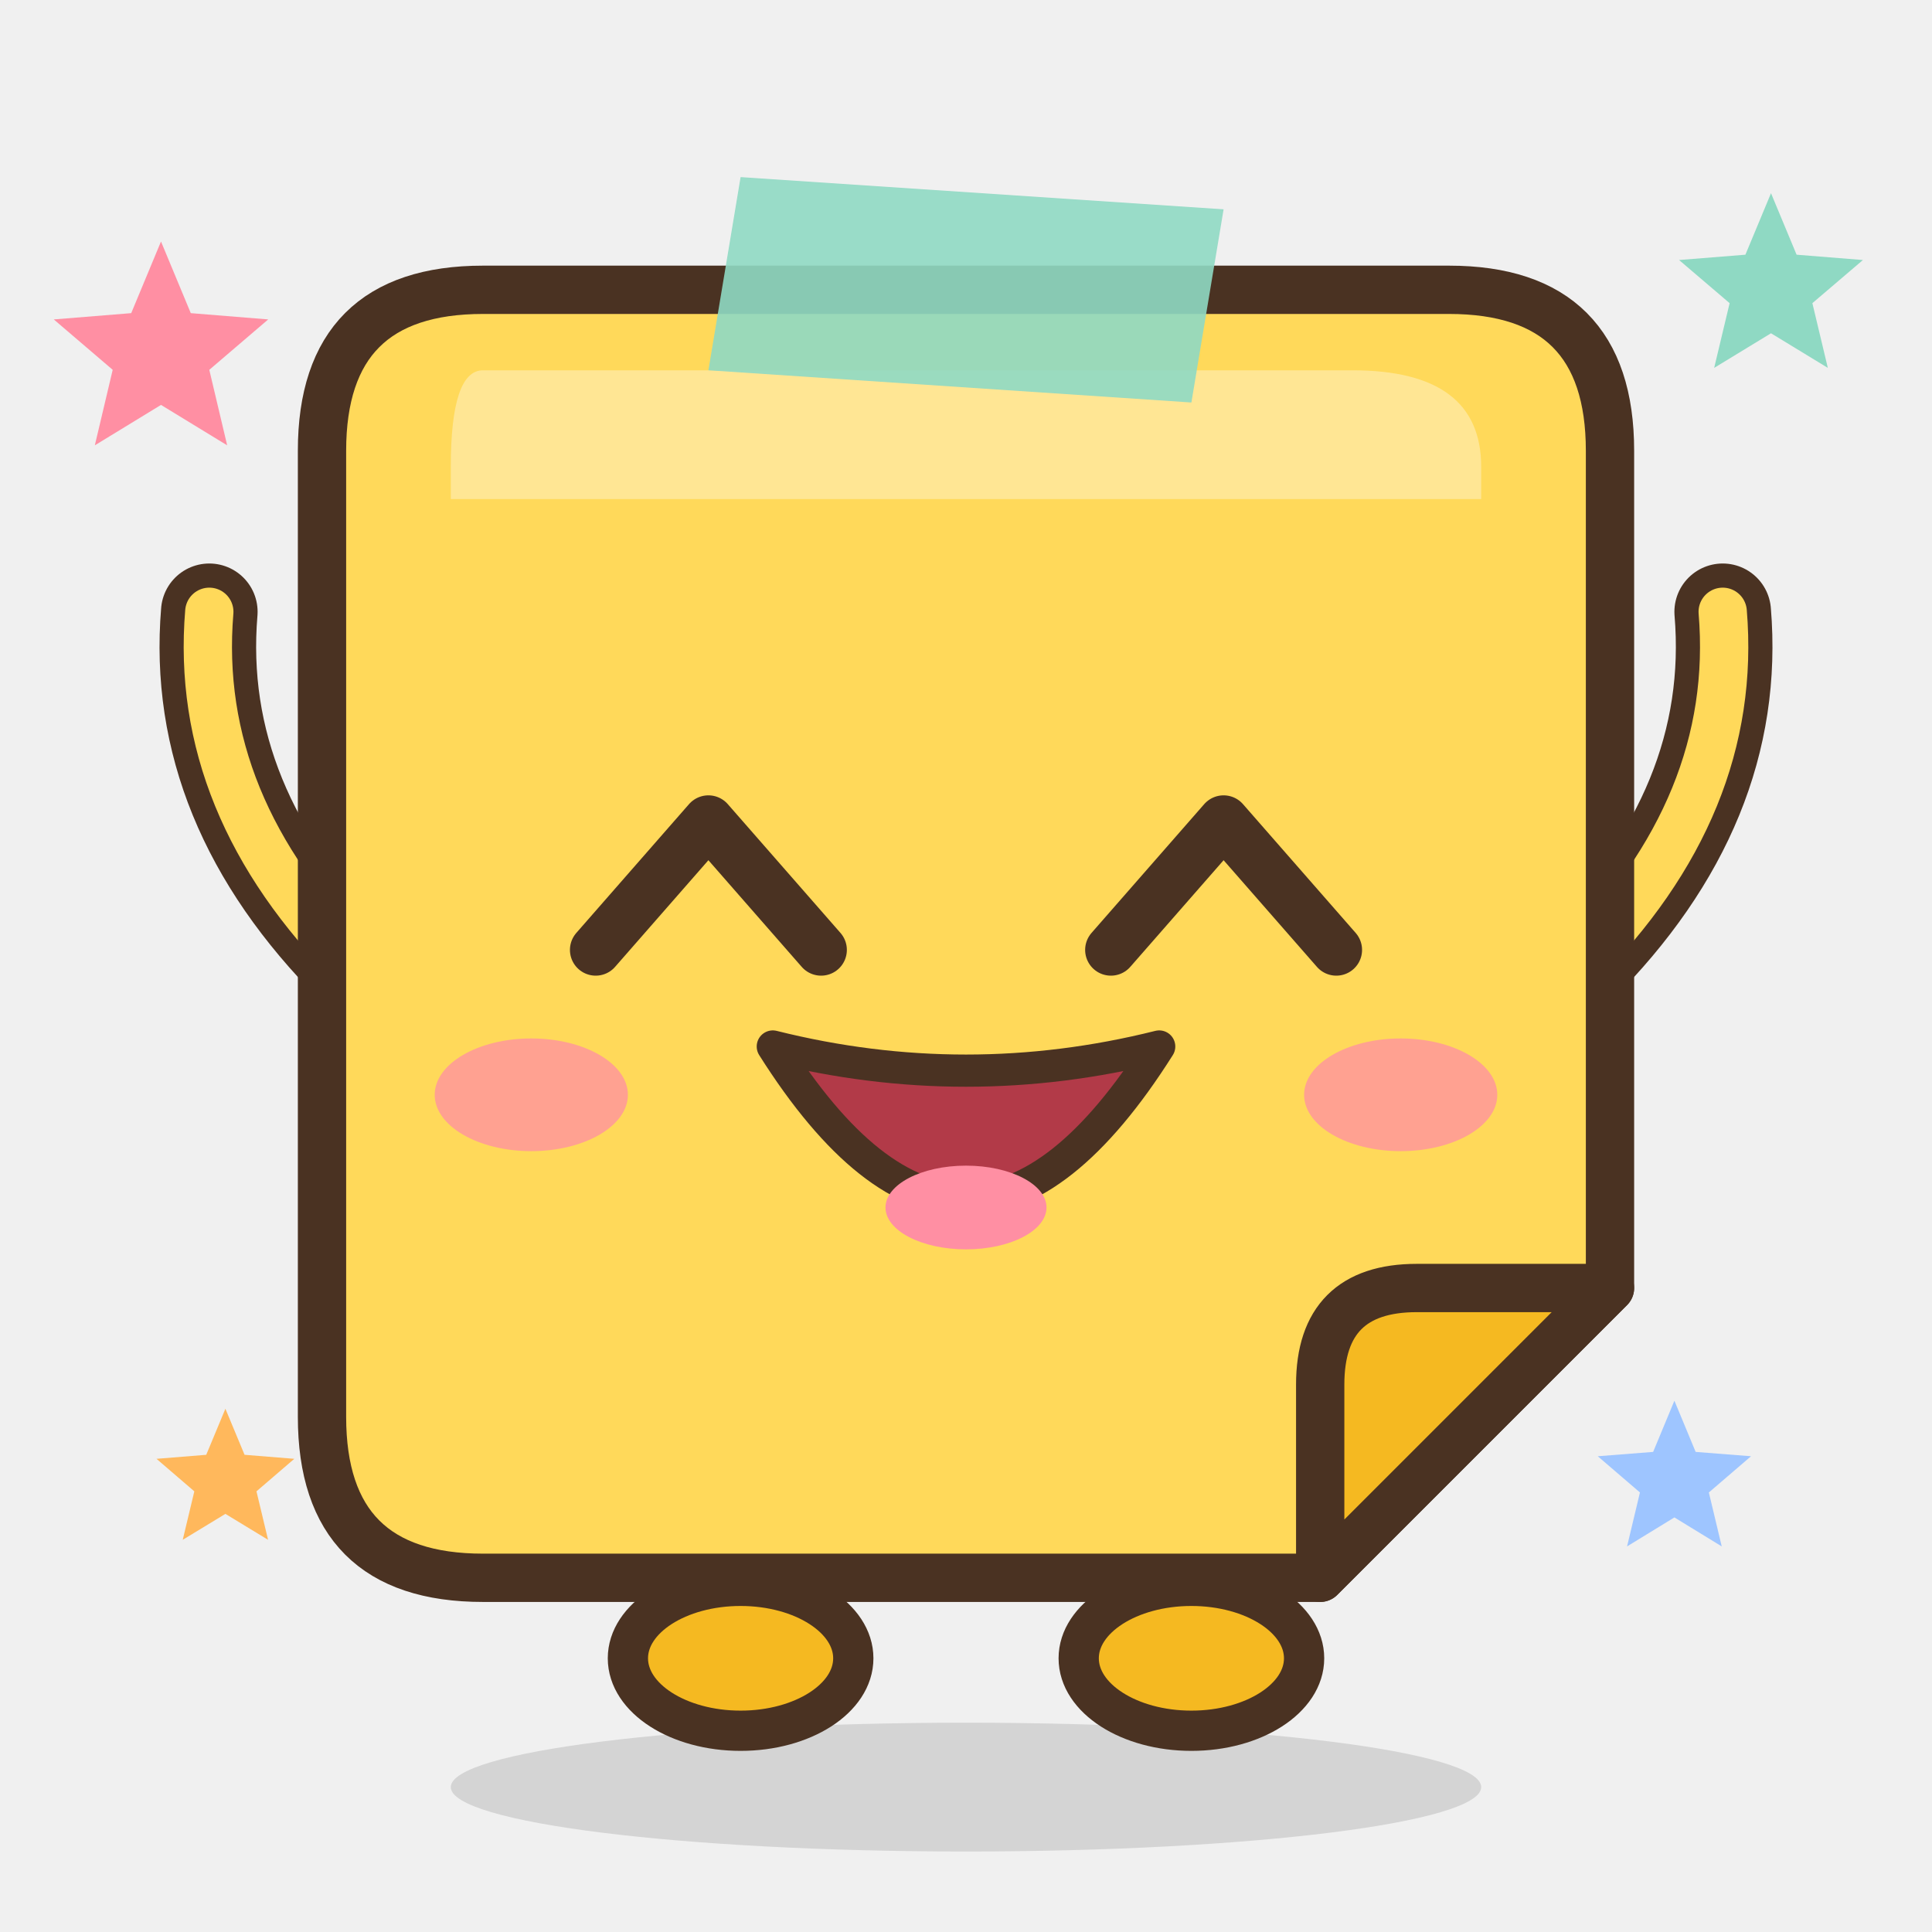
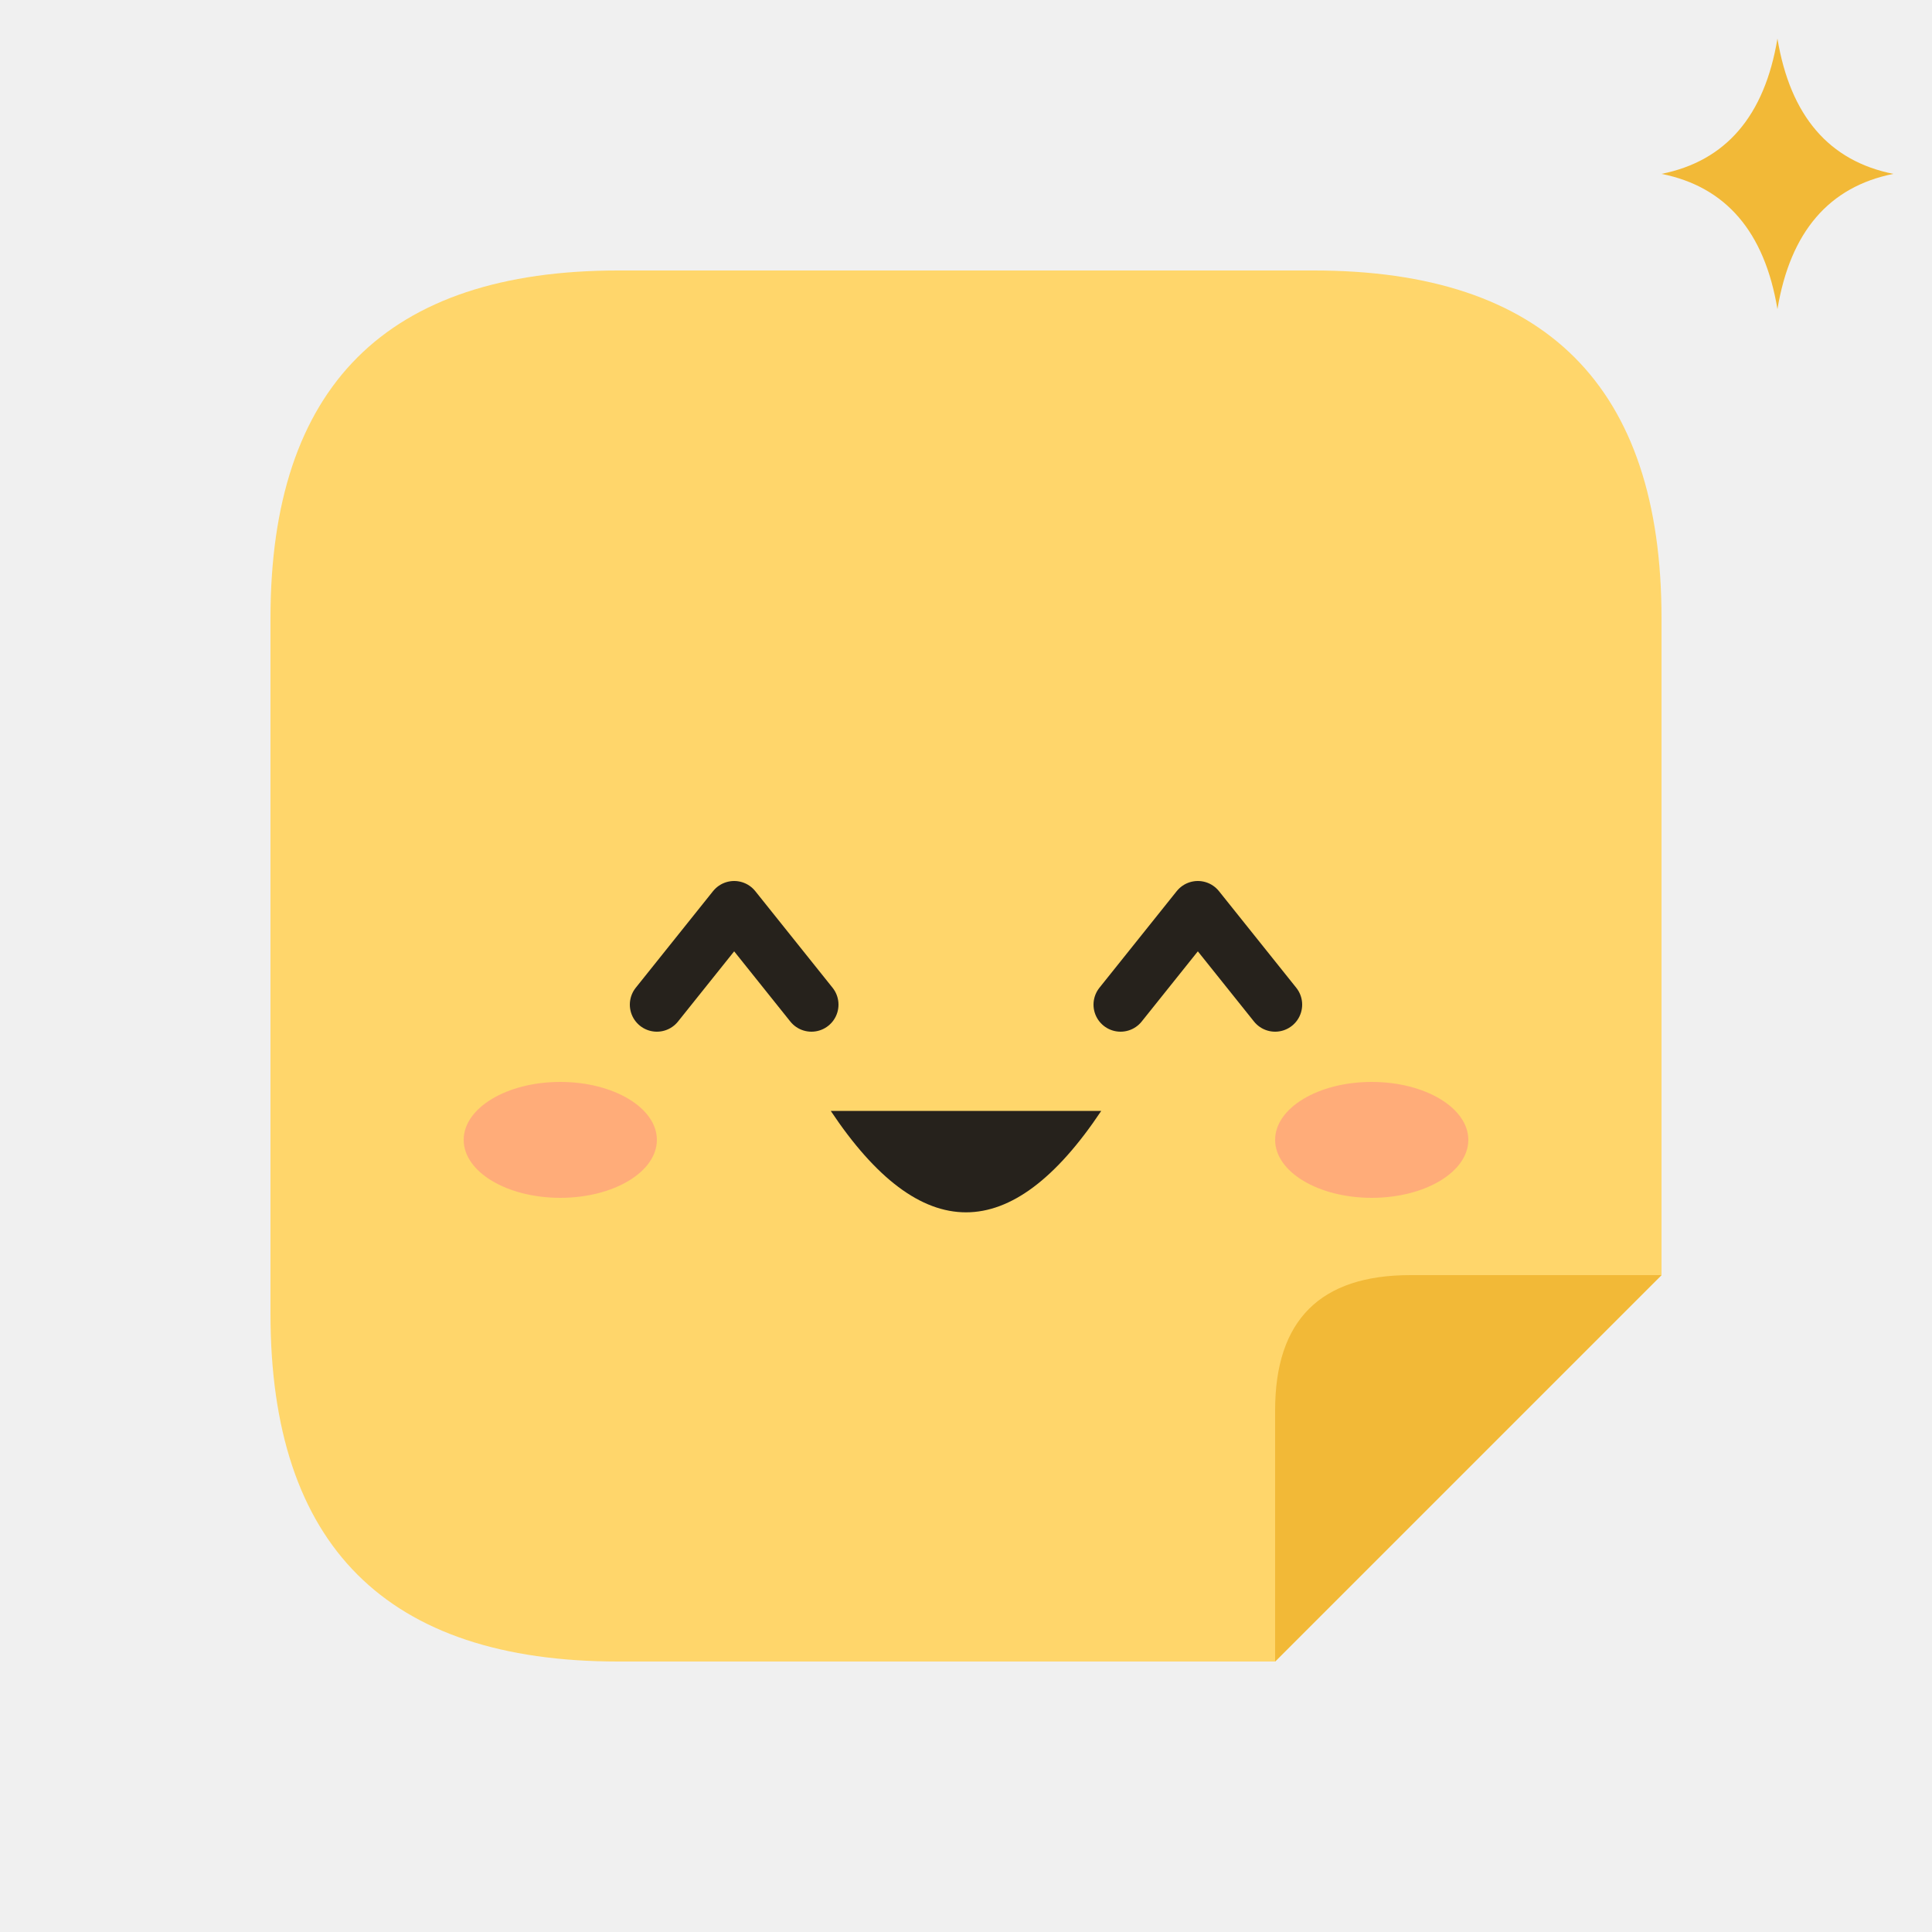
- <svg xmlns="http://www.w3.org/2000/svg" viewBox="0 0 120 120" width="480" height="480">
-   <path d="M28,111 a32,4 0 1,0 64,0 a32,4 0 1,0 -64,0 Z" fill="#000000" opacity="0.12" />
-   <path d="M39,103 a7,4.5 0 1,0 14,0 a7,4.5 0 1,0 -14,0 Z" fill="#F5B921" stroke="#4A3222" stroke-width="2.5" stroke-linecap="round" stroke-linejoin="round" />
-   <path d="M67,103 a7,4.5 0 1,0 14,0 a7,4.5 0 1,0 -14,0 Z" fill="#F5B921" stroke="#4A3222" stroke-width="2.5" stroke-linecap="round" stroke-linejoin="round" />
-   <path d="M22,60 Q12,50 13,38" fill="none" stroke="#4A3222" stroke-width="6" stroke-linecap="round" stroke-linejoin="round" />
-   <path d="M22,60 Q12,50 13,38" fill="none" stroke="#FFD95A" stroke-width="3" stroke-linecap="round" stroke-linejoin="round" />
-   <path d="M98,60 Q108,50 107,38" fill="none" stroke="#4A3222" stroke-width="6" stroke-linecap="round" stroke-linejoin="round" />
-   <path d="M98,60 Q108,50 107,38" fill="none" stroke="#FFD95A" stroke-width="3" stroke-linecap="round" stroke-linejoin="round" />
-   <path d="M30,18 H90 Q100,18 100,28 V80 L82,98 H30 Q20,98 20,88 V28 Q20,18 30,18 Z" fill="#FFD95A" stroke="#4A3222" stroke-width="3" stroke-linecap="round" stroke-linejoin="round" />
-   <path d="M30,23 H84 Q92,23 92,29 V31 H28 V29 Q28,23 30,23 Z" fill="#FFFFFF" opacity="0.35" />
-   <path d="M100,80 L88,80 Q82,80 82,86 L82,98 Z" fill="#F5B921" stroke="#4A3222" stroke-width="3" stroke-linecap="round" stroke-linejoin="round" />
-   <path d="M46,11 L76,13 L74,25 L44,23 Z" fill="#8FD9C3" opacity="0.9" />
-   <path d="M37,59 L44,51 L51,59" fill="none" stroke="#4A3222" stroke-width="3.2" stroke-linecap="round" stroke-linejoin="round" />
-   <path d="M69,59 L76,51 L83,59" fill="none" stroke="#4A3222" stroke-width="3.2" stroke-linecap="round" stroke-linejoin="round" />
-   <path d="M27,68 a6,3.5 0 1,0 12,0 a6,3.5 0 1,0 -12,0 Z" fill="#FF8FA3" opacity="0.75" />
-   <path d="M81,68 a6,3.5 0 1,0 12,0 a6,3.5 0 1,0 -12,0 Z" fill="#FF8FA3" opacity="0.75" />
-   <path d="M48,65 Q60,84 72,65 Q60,68 48,65 Z" fill="#B23A48" stroke="#4A3222" stroke-width="2" stroke-linecap="round" stroke-linejoin="round" />
-   <path d="M55,75 a5,2.6 0 1,0 10,0 a5,2.6 0 1,0 -10,0 Z" fill="#FF8FA3" />
-   <path d="M10.00,15.00 L8.15,19.45 L3.34,19.84 L7.00,22.97 L5.89,27.66 L10.00,25.15 L14.11,27.66 L13.00,22.97 L16.66,19.84 L11.85,19.45 Z" fill="#FF8FA3" />
-   <path d="M110.00,12.00 L108.41,15.82 L104.29,16.15 L107.43,18.83 L106.47,22.85 L110.00,20.70 L113.53,22.85 L112.57,18.83 L115.71,16.15 L111.59,15.82 Z" fill="#8FD9C3" />
-   <path d="M104.00,87.00 L102.68,90.18 L99.24,90.45 L101.86,92.70 L101.06,96.05 L104.00,94.25 L106.94,96.05 L106.14,92.70 L108.76,90.45 L105.32,90.18 Z" fill="#9EC5FF" />
-   <path d="M14.00,87.50 L12.81,90.36 L9.72,90.61 L12.07,92.63 L11.35,95.64 L14.00,94.03 L16.65,95.64 L15.93,92.63 L18.28,90.61 L15.19,90.36 Z" fill="#FFB85C" />
+ <svg xmlns="http://www.w3.org/2000/svg" viewBox="0 0 100 100" width="400" height="400">
+   <path d="M32,14 H68 Q86,14 86,32 V66 L66,86 H32 Q14,86 14,68 V32 Q14,14 32,14 Z" fill="#FFD66B" />
+   <path d="M86,66 L73,66 Q66,66 66,73 L66,86 Z" fill="#F2B937" />
+   <path d="M24,59 a5,3 0 1,0 10,0 a5,3 0 1,0 -10,0 Z" fill="#FF7A8A" opacity="0.45" />
+   <path d="M66,59 a5,3 0 1,0 10,0 a5,3 0 1,0 -10,0 Z" fill="#FF7A8A" opacity="0.45" />
+   <path d="M34,52 L38,47 L42,52" fill="none" stroke="#26221C" stroke-width="2.8" stroke-linecap="round" stroke-linejoin="round" />
+   <path d="M58,52 L62,47 L66,52" fill="none" stroke="#26221C" stroke-width="2.8" stroke-linecap="round" stroke-linejoin="round" />
+   <path d="M43,57.5 Q50,68 57,57.5 Z" fill="#26221C" />
+   <path d="M92,2 Q93,8 98,9 Q93,10 92,16 Q91,10 86,9 Q91,8 92,2 Z" fill="#F2B937" />
</svg>
